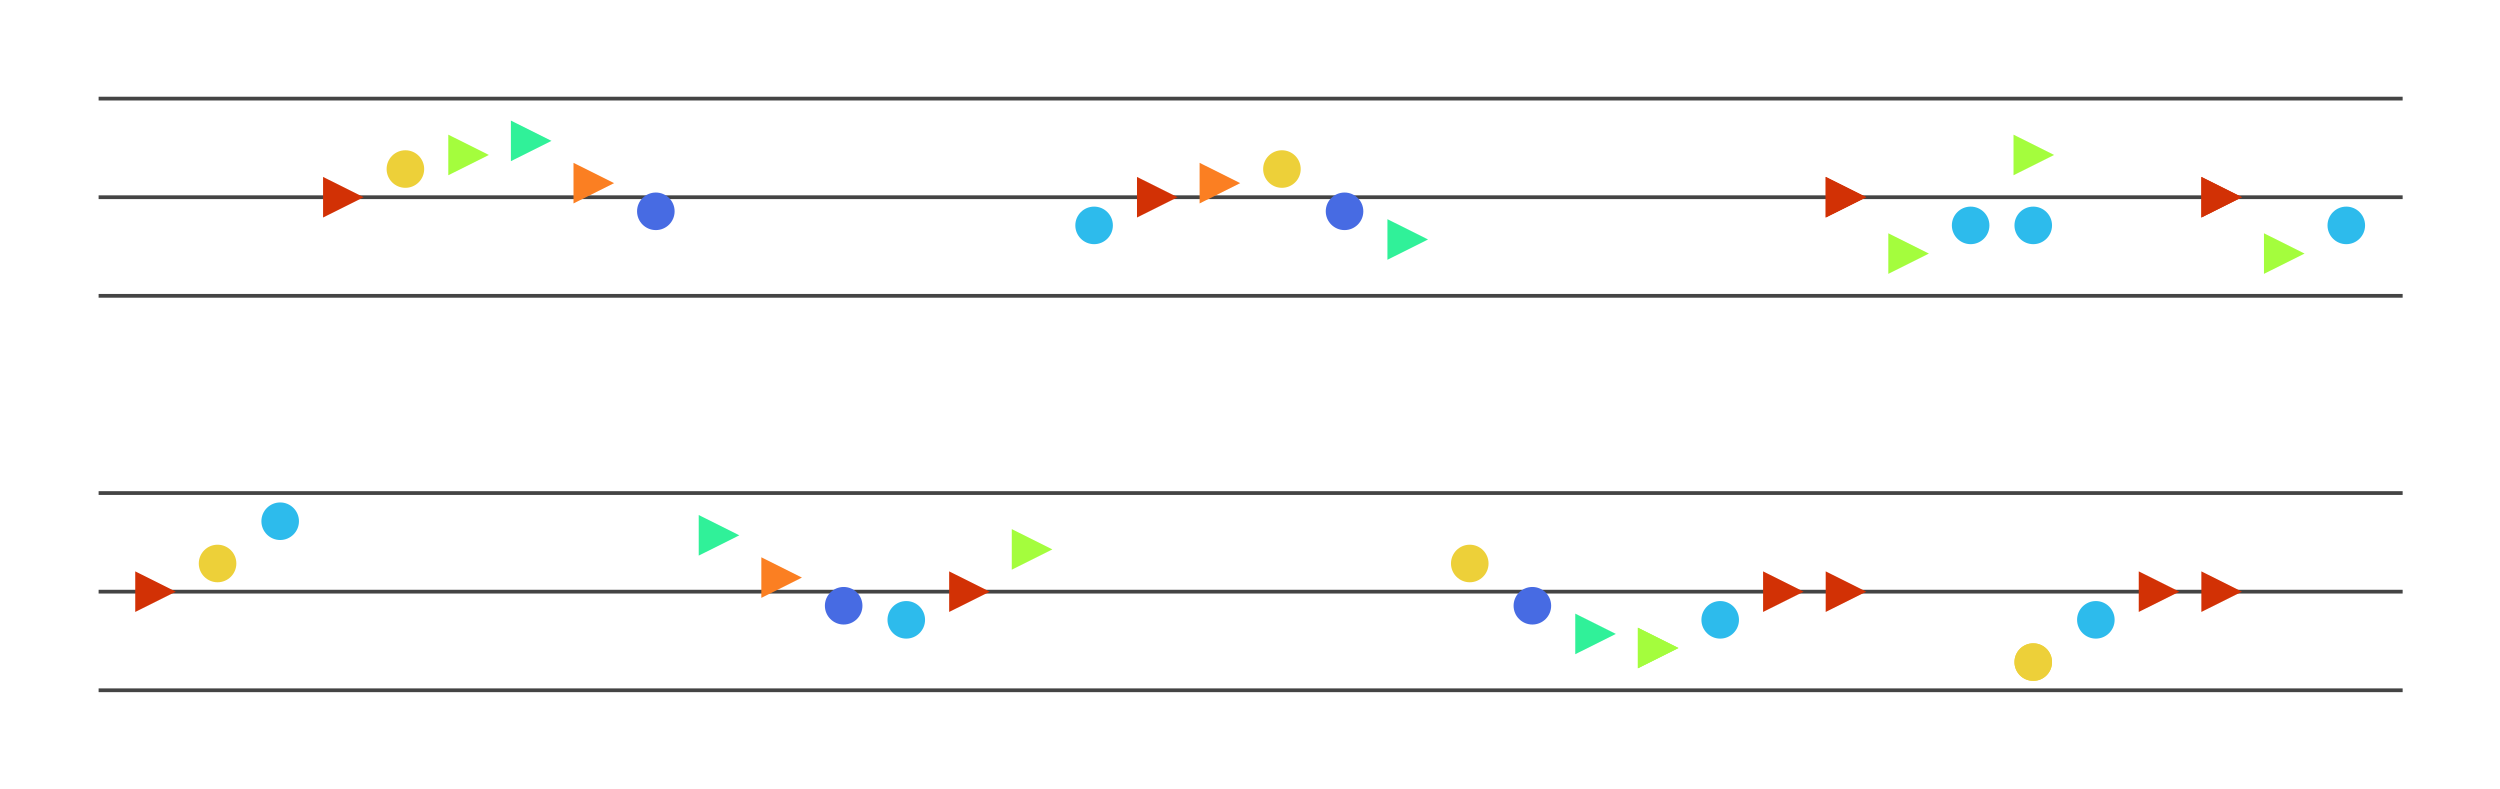
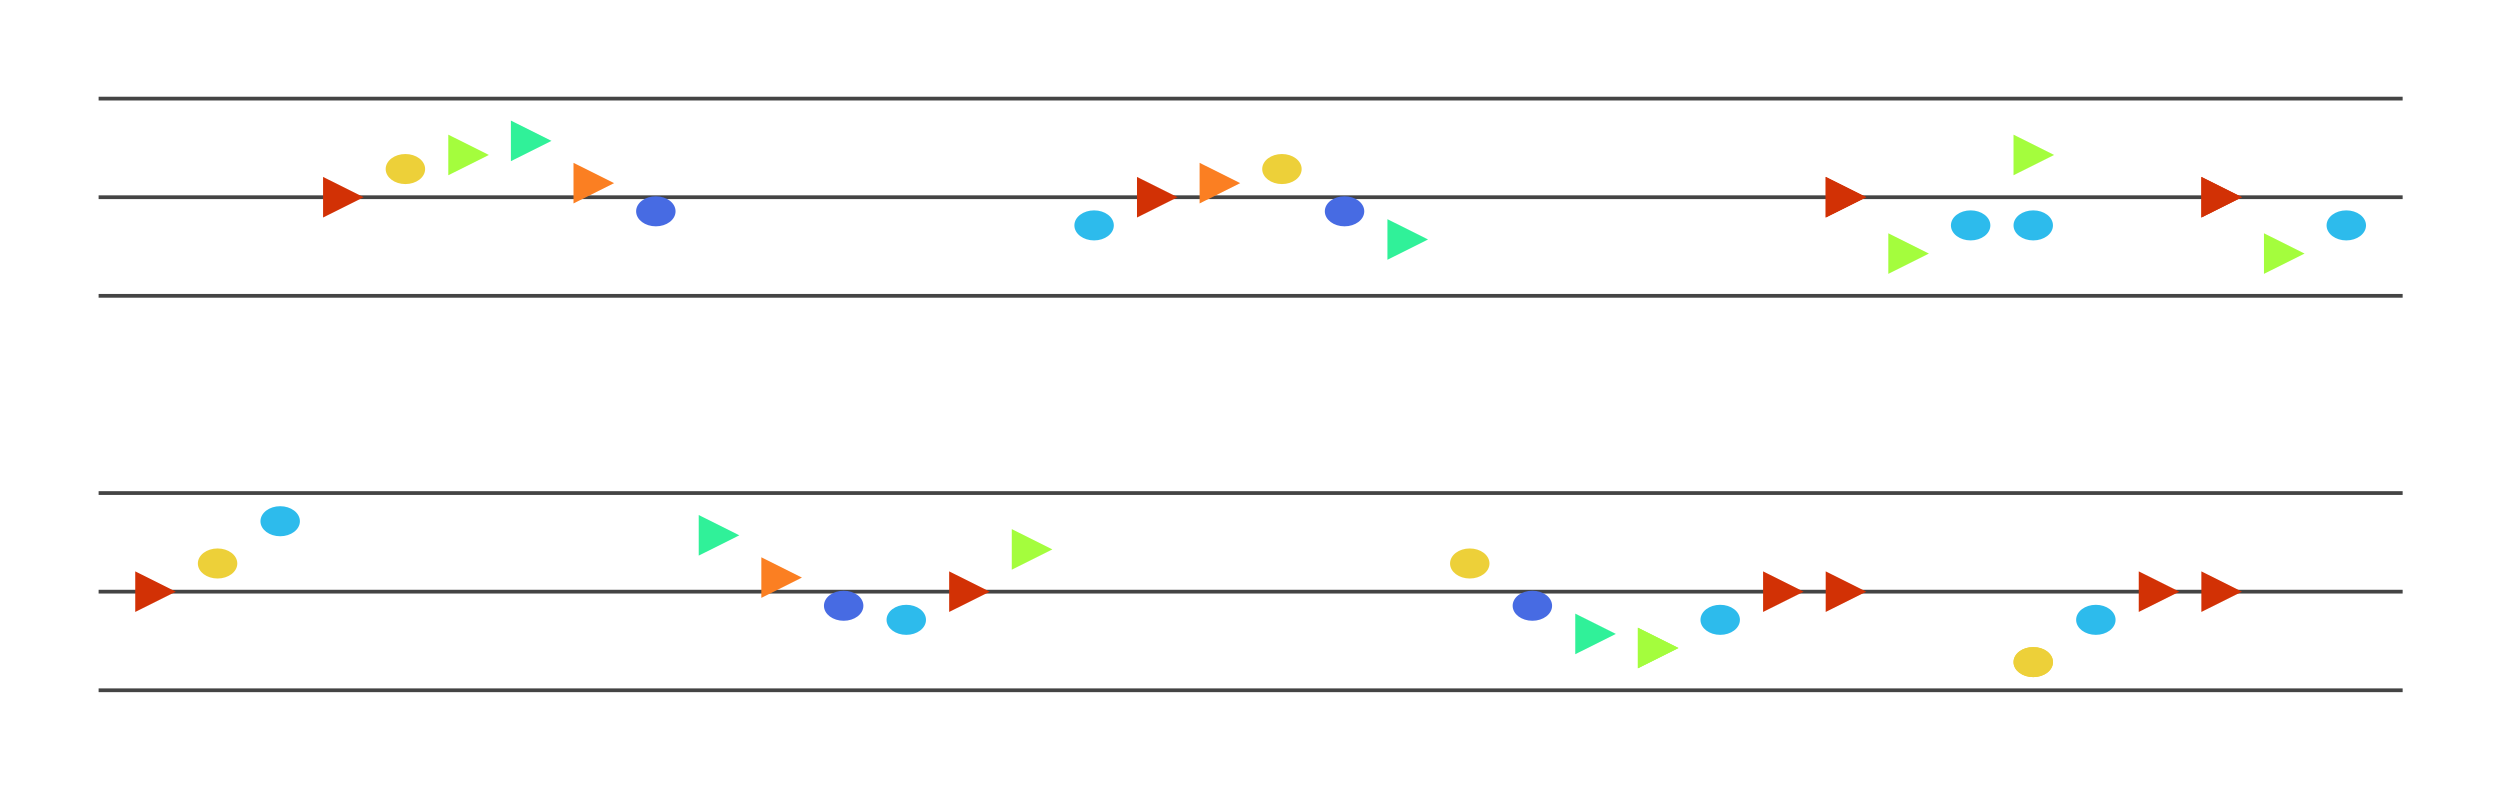
<svg xmlns="http://www.w3.org/2000/svg" baseProfile="full" height="420" style="background-color: black;" version="1.1" width="1331">
  <defs />
  <line stroke="#444444" stroke-opacity="1.0" stroke-width="2" transform="translate(52.5,52.5)" x1="0" x2="1226.667" y1="52.5" y2="52.5" />
  <line stroke="#444444" stroke-opacity="1.0" stroke-width="2" transform="translate(52.5,52.5)" x1="0" x2="1226.667" y1="0.0" y2="0.0" />
  <line stroke="#444444" stroke-opacity="1.0" stroke-width="2" transform="translate(52.5,52.5)" x1="0" x2="1226.667" y1="105.0" y2="105.0" />
  <polygon fill="rgb(210,49,5)" points="120.0,42.5 120.0,62.5 140.0,52.5" stroke="rgb(210,49,5)" transform="translate(52.5,52.5)" />
-   <circle cx="163.333" cy="37.5" fill="rgb(237,208,57)" r="10" transform="translate(52.5,52.5)" />
+   <ellipse cx="163.333" cy="37.5" fill="rgb(237,208,57)" rx="10" ry="7.5" stroke="rgb(237,208,57)" transform="rotate(0,163.3333,37.5) translate(52.5,52.5)" />
  <polygon fill="rgb(164,253,61)" points="186.667,20.0 186.667,40.0 206.667,30.0" stroke="rgb(164,253,61)" transform="translate(52.5,52.5)" />
  <polygon fill="rgb(48,241,153)" points="220.0,12.5 220.0,32.5 240.0,22.5" stroke="rgb(48,241,153)" transform="translate(52.5,52.5)" />
  <polygon fill="rgb(251,127,34)" points="253.333,35.0 253.333,55.0 273.333,45.0" stroke="rgb(251,127,34)" transform="translate(52.5,52.5)" />
-   <circle cx="296.667" cy="60.0" fill="rgb(71,107,227)" r="10" transform="translate(52.5,52.5)" />
-   <circle cx="530.0" cy="67.5" fill="rgb(45,187,236)" r="10" transform="translate(52.5,52.5)" />
+   <ellipse cx="296.667" cy="60.0" fill="rgb(71,107,227)" rx="10" ry="7.5" stroke="rgb(71,107,227)" transform="rotate(0,296.6667,60.0) translate(52.5,52.5)" />
+   <ellipse cx="530.0" cy="67.5" fill="rgb(45,187,236)" rx="10" ry="7.5" stroke="rgb(45,187,236)" transform="rotate(0,530.0,67.5) translate(52.5,52.5)" />
  <polygon fill="rgb(210,49,5)" points="553.333,42.5 553.333,62.5 573.333,52.5" stroke="rgb(210,49,5)" transform="translate(52.5,52.5)" />
  <polygon fill="rgb(251,127,34)" points="586.667,35.0 586.667,55.0 606.667,45.0" stroke="rgb(251,127,34)" transform="translate(52.5,52.5)" />
-   <circle cx="630.0" cy="37.5" fill="rgb(237,208,57)" r="10" transform="translate(52.5,52.5)" />
-   <circle cx="663.333" cy="60.0" fill="rgb(71,107,227)" r="10" transform="translate(52.5,52.5)" />
+   <ellipse cx="630.0" cy="37.5" fill="rgb(237,208,57)" rx="10" ry="7.5" stroke="rgb(237,208,57)" transform="rotate(0,630.0,37.5) translate(52.5,52.5)" />
+   <ellipse cx="663.333" cy="60.0" fill="rgb(71,107,227)" rx="10" ry="7.5" stroke="rgb(71,107,227)" transform="rotate(0,663.3333,60.0) translate(52.5,52.5)" />
  <polygon fill="rgb(48,241,153)" points="686.667,65.0 686.667,85.0 706.667,75.0" stroke="rgb(48,241,153)" transform="translate(52.5,52.5)" />
  <polygon fill="rgb(210,49,5)" points="920.0,42.5 920.0,62.5 940.0,52.5" stroke="rgb(210,49,5)" transform="translate(52.5,52.5)" />
  <polygon fill="rgb(210,49,5)" points="920.0,42.5 920.0,62.5 940.0,52.5" stroke="rgb(210,49,5)" transform="translate(52.5,52.5)" />
  <polygon fill="rgb(164,253,61)" points="953.333,72.5 953.333,92.5 973.333,82.5" stroke="rgb(164,253,61)" transform="translate(52.5,52.5)" />
-   <circle cx="996.667" cy="67.5" fill="rgb(45,187,236)" r="10" transform="translate(52.5,52.5)" />
+   <ellipse cx="996.667" cy="67.5" fill="rgb(45,187,236)" rx="10" ry="7.5" stroke="rgb(45,187,236)" transform="rotate(0,996.6667,67.5) translate(52.5,52.5)" />
  <polygon fill="rgb(164,253,61)" points="1020.0,20.0 1020.0,40.0 1040.0,30.0" stroke="rgb(164,253,61)" transform="translate(52.5,52.5)" />
-   <circle cx="1030.0" cy="67.5" fill="rgb(45,187,236)" r="10" transform="translate(52.5,52.5)" />
+   <ellipse cx="1030.0" cy="67.5" fill="rgb(45,187,236)" rx="10" ry="7.5" stroke="rgb(45,187,236)" transform="rotate(0,1030.0,67.5) translate(52.5,52.5)" />
  <polygon fill="rgb(210,49,5)" points="1120.0,42.5 1120.0,62.5 1140.0,52.5" stroke="rgb(210,49,5)" transform="translate(52.5,52.5)" />
  <polygon fill="rgb(210,49,5)" points="1120.0,42.5 1120.0,62.5 1140.0,52.5" stroke="rgb(210,49,5)" transform="translate(52.5,52.5)" />
  <polygon fill="rgb(164,253,61)" points="1153.333,72.5 1153.333,92.5 1173.333,82.5" stroke="rgb(164,253,61)" transform="translate(52.5,52.5)" />
-   <circle cx="1196.667" cy="67.5" fill="rgb(45,187,236)" r="10" transform="translate(52.5,52.5)" />
+   <ellipse cx="1196.667" cy="67.5" fill="rgb(45,187,236)" rx="10" ry="7.5" stroke="rgb(45,187,236)" transform="rotate(0,1196.667,67.5) translate(52.5,52.5)" />
  <line stroke="#444444" stroke-opacity="1.0" stroke-width="2" transform="translate(52.5,52.5)" x1="0" x2="1226.667" y1="262.5" y2="262.5" />
  <line stroke="#444444" stroke-opacity="1.0" stroke-width="2" transform="translate(52.5,52.5)" x1="0" x2="1226.667" y1="210.0" y2="210.0" />
  <line stroke="#444444" stroke-opacity="1.0" stroke-width="2" transform="translate(52.5,52.5)" x1="0" x2="1226.667" y1="315.0" y2="315.0" />
  <polygon fill="rgb(210,49,5)" points="20.0,252.5 20.0,272.5 40.0,262.5" stroke="rgb(210,49,5)" transform="translate(52.5,52.5)" />
-   <circle cx="63.333" cy="247.5" fill="rgb(237,208,57)" r="10" transform="translate(52.5,52.5)" />
-   <circle cx="96.667" cy="225.0" fill="rgb(45,187,236)" r="10" transform="translate(52.5,52.5)" />
+   <ellipse cx="63.333" cy="247.5" fill="rgb(237,208,57)" rx="10" ry="7.5" stroke="rgb(237,208,57)" transform="rotate(0,63.33333,247.5) translate(52.5,52.5)" />
+   <ellipse cx="96.667" cy="225.0" fill="rgb(45,187,236)" rx="10" ry="7.5" stroke="rgb(45,187,236)" transform="rotate(0,96.66667,225.0) translate(52.5,52.5)" />
  <polygon fill="rgb(48,241,153)" points="320.0,222.5 320.0,242.5 340.0,232.5" stroke="rgb(48,241,153)" transform="translate(52.5,52.5)" />
  <polygon fill="rgb(251,127,34)" points="353.333,245.0 353.333,265.0 373.333,255.0" stroke="rgb(251,127,34)" transform="translate(52.5,52.5)" />
-   <circle cx="396.667" cy="270.0" fill="rgb(71,107,227)" r="10" transform="translate(52.5,52.5)" />
-   <circle cx="430.0" cy="277.5" fill="rgb(45,187,236)" r="10" transform="translate(52.5,52.5)" />
+   <ellipse cx="396.667" cy="270.0" fill="rgb(71,107,227)" rx="10" ry="7.5" stroke="rgb(71,107,227)" transform="rotate(0,396.6667,270.0) translate(52.5,52.5)" />
+   <ellipse cx="430.0" cy="277.5" fill="rgb(45,187,236)" rx="10" ry="7.5" stroke="rgb(45,187,236)" transform="rotate(0,430.0,277.5) translate(52.5,52.5)" />
  <polygon fill="rgb(210,49,5)" points="453.333,252.5 453.333,272.5 473.333,262.5" stroke="rgb(210,49,5)" transform="translate(52.5,52.5)" />
  <polygon fill="rgb(164,253,61)" points="486.667,230.0 486.667,250.0 506.667,240.0" stroke="rgb(164,253,61)" transform="translate(52.5,52.5)" />
-   <circle cx="730.0" cy="247.5" fill="rgb(237,208,57)" r="10" transform="translate(52.5,52.5)" />
-   <circle cx="763.333" cy="270.0" fill="rgb(71,107,227)" r="10" transform="translate(52.5,52.5)" />
+   <ellipse cx="730.0" cy="247.5" fill="rgb(237,208,57)" rx="10" ry="7.5" stroke="rgb(237,208,57)" transform="rotate(0,730.0,247.5) translate(52.5,52.5)" />
+   <ellipse cx="763.333" cy="270.0" fill="rgb(71,107,227)" rx="10" ry="7.5" stroke="rgb(71,107,227)" transform="rotate(0,763.3333,270.0) translate(52.5,52.5)" />
  <polygon fill="rgb(48,241,153)" points="786.667,275.0 786.667,295.0 806.667,285.0" stroke="rgb(48,241,153)" transform="translate(52.5,52.5)" />
  <polygon fill="rgb(164,253,61)" points="820.0,282.5 820.0,302.5 840.0,292.5" stroke="rgb(164,253,61)" transform="translate(52.5,52.5)" />
  <polygon fill="rgb(164,253,61)" points="820.0,282.5 820.0,302.5 840.0,292.5" stroke="rgb(164,253,61)" transform="translate(52.5,52.5)" />
-   <circle cx="863.333" cy="277.5" fill="rgb(45,187,236)" r="10" transform="translate(52.5,52.5)" />
+   <ellipse cx="863.333" cy="277.5" fill="rgb(45,187,236)" rx="10" ry="7.5" stroke="rgb(45,187,236)" transform="rotate(0,863.3333,277.5) translate(52.5,52.5)" />
  <polygon fill="rgb(210,49,5)" points="886.667,252.5 886.667,272.5 906.667,262.5" stroke="rgb(210,49,5)" transform="translate(52.5,52.5)" />
  <polygon fill="rgb(210,49,5)" points="920.0,252.5 920.0,272.5 940.0,262.5" stroke="rgb(210,49,5)" transform="translate(52.5,52.5)" />
-   <circle cx="1030.0" cy="300.0" fill="rgb(237,208,57)" r="10" transform="translate(52.5,52.5)" />
-   <circle cx="1030.0" cy="300.0" fill="rgb(237,208,57)" r="10" transform="translate(52.5,52.5)" />
-   <circle cx="1063.333" cy="277.5" fill="rgb(45,187,236)" r="10" transform="translate(52.5,52.5)" />
+   <ellipse cx="1030.0" cy="300.0" fill="rgb(237,208,57)" rx="10" ry="7.5" stroke="rgb(237,208,57)" transform="rotate(0,1030.0,300.0) translate(52.5,52.5)" />
+   <ellipse cx="1030.0" cy="300.0" fill="rgb(237,208,57)" rx="10" ry="7.5" stroke="rgb(237,208,57)" transform="rotate(0,1030.0,300.0) translate(52.5,52.5)" />
+   <ellipse cx="1063.333" cy="277.5" fill="rgb(45,187,236)" rx="10" ry="7.5" stroke="rgb(45,187,236)" transform="rotate(0,1063.333,277.5) translate(52.5,52.5)" />
  <polygon fill="rgb(210,49,5)" points="1086.667,252.5 1086.667,272.5 1106.667,262.5" stroke="rgb(210,49,5)" transform="translate(52.5,52.5)" />
  <polygon fill="rgb(210,49,5)" points="1120.0,252.5 1120.0,272.5 1140.0,262.5" stroke="rgb(210,49,5)" transform="translate(52.5,52.5)" />
</svg>
